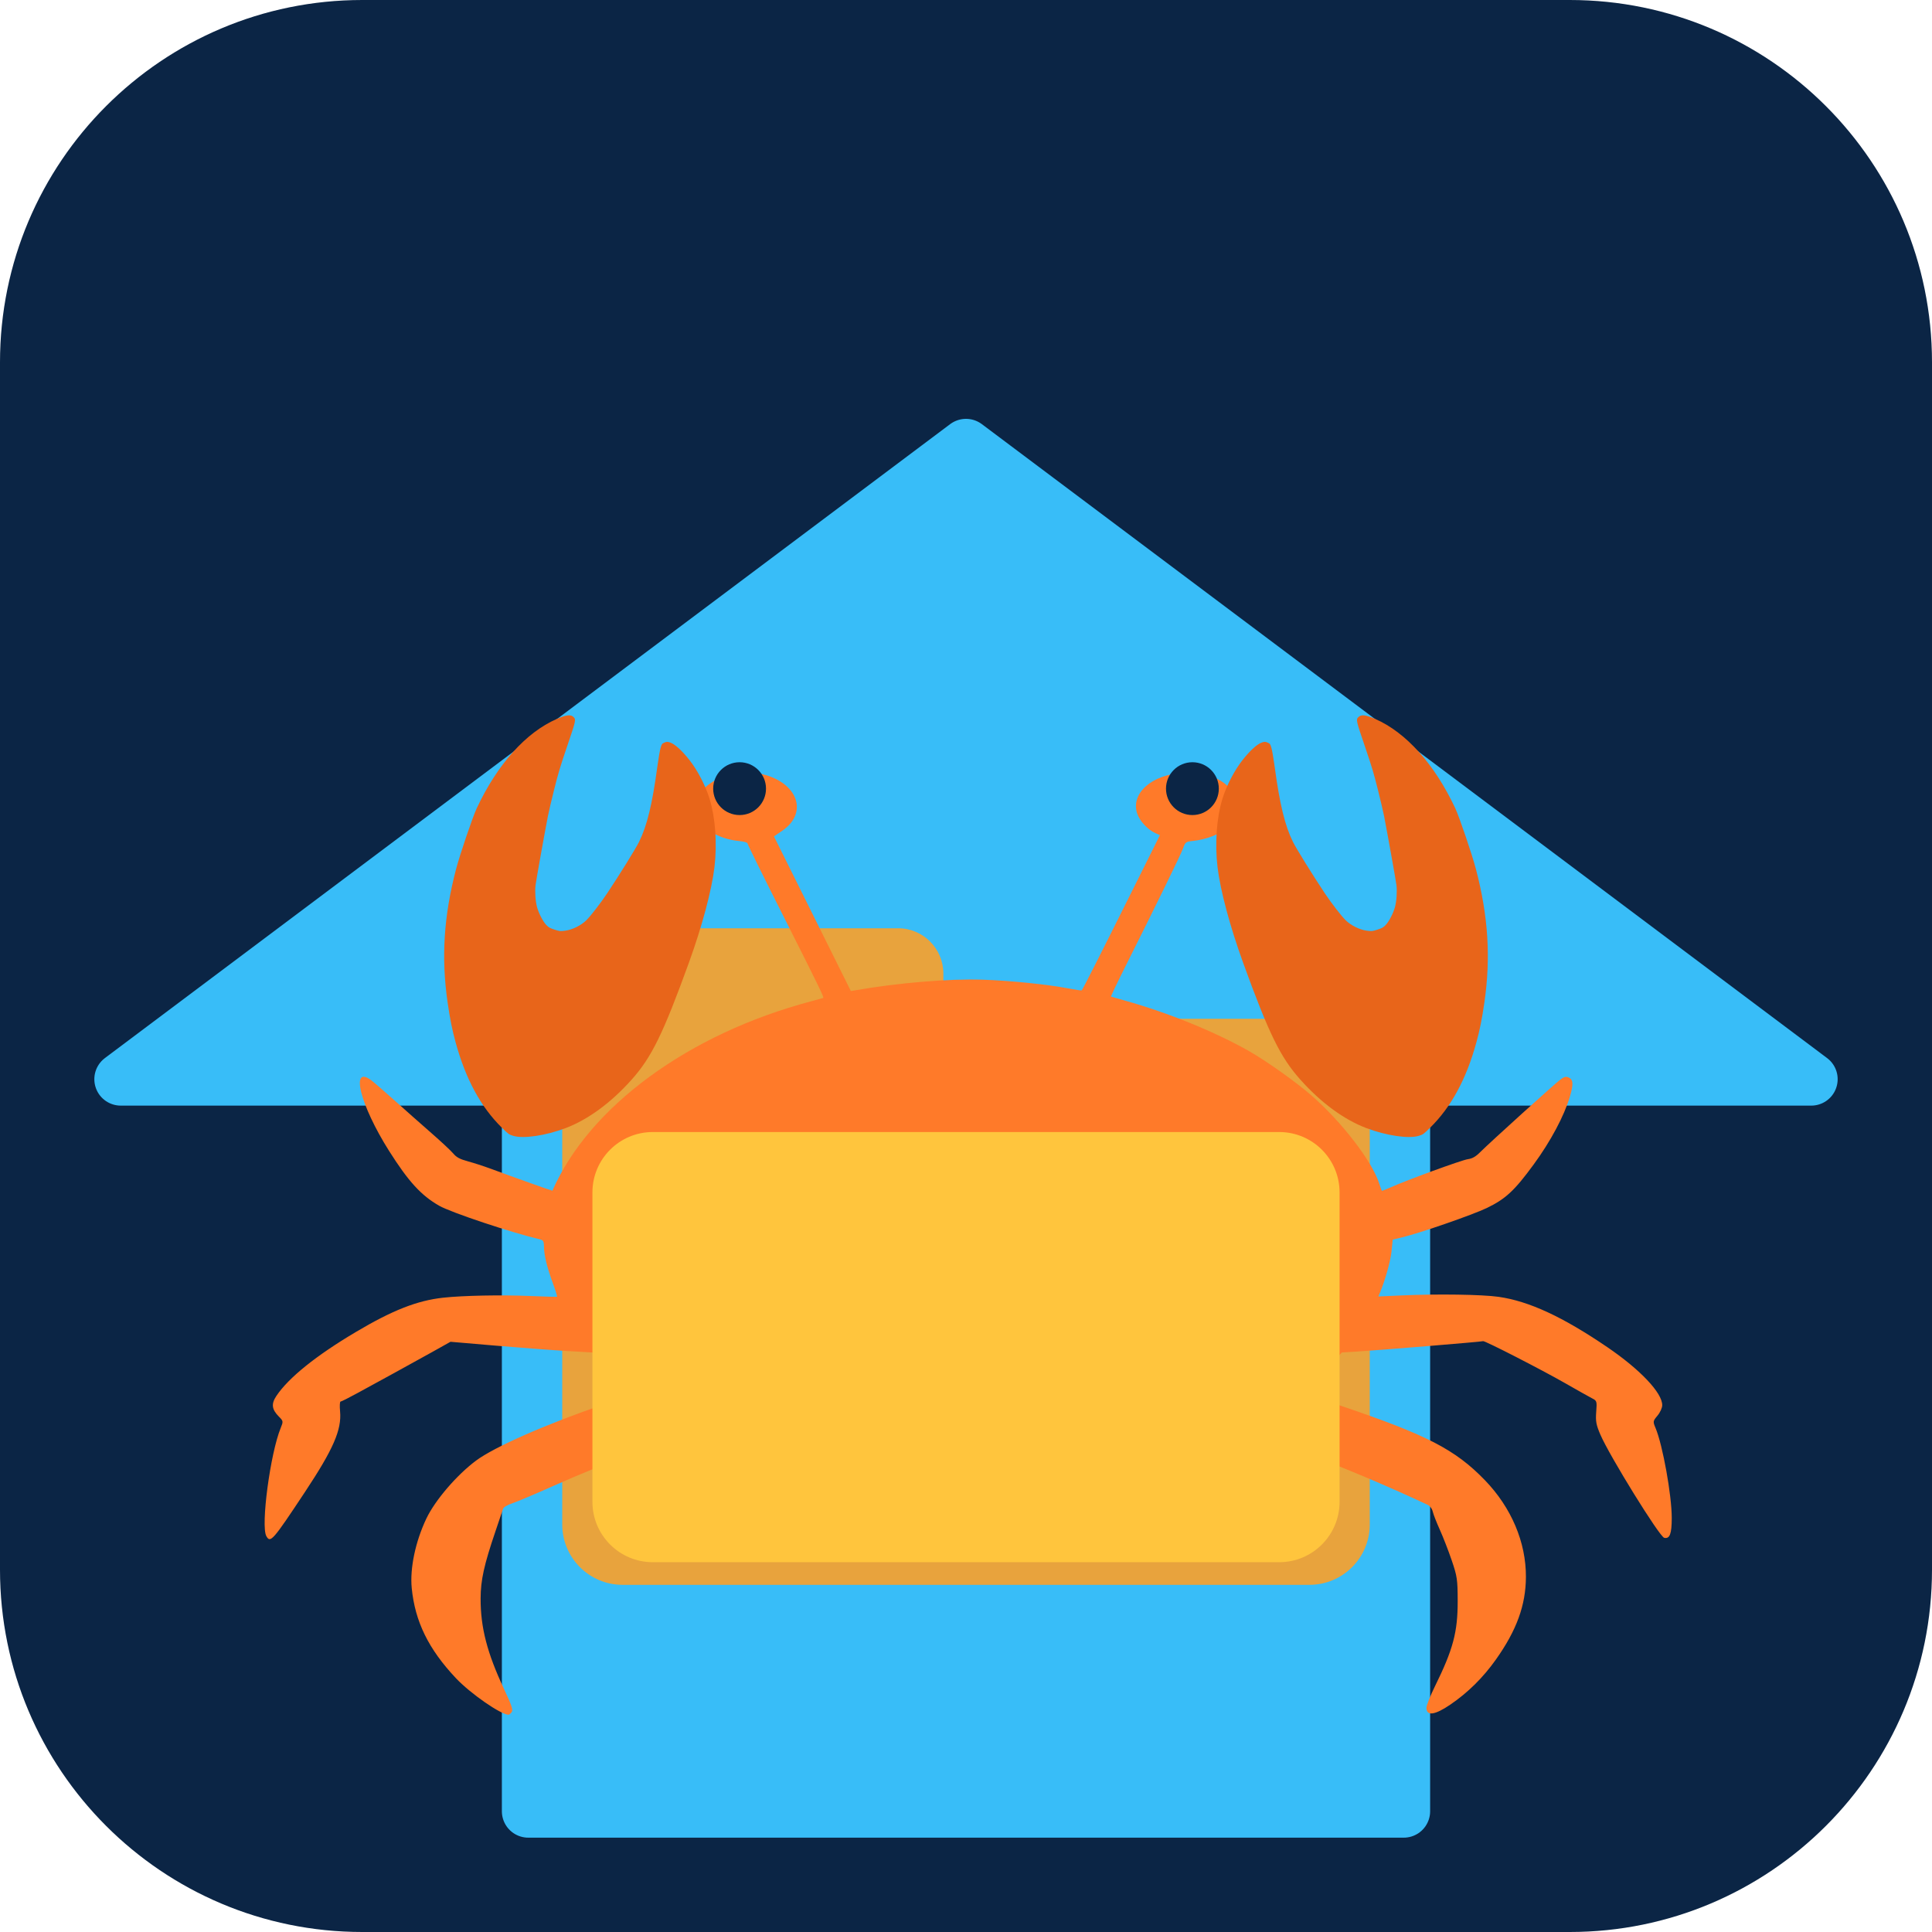
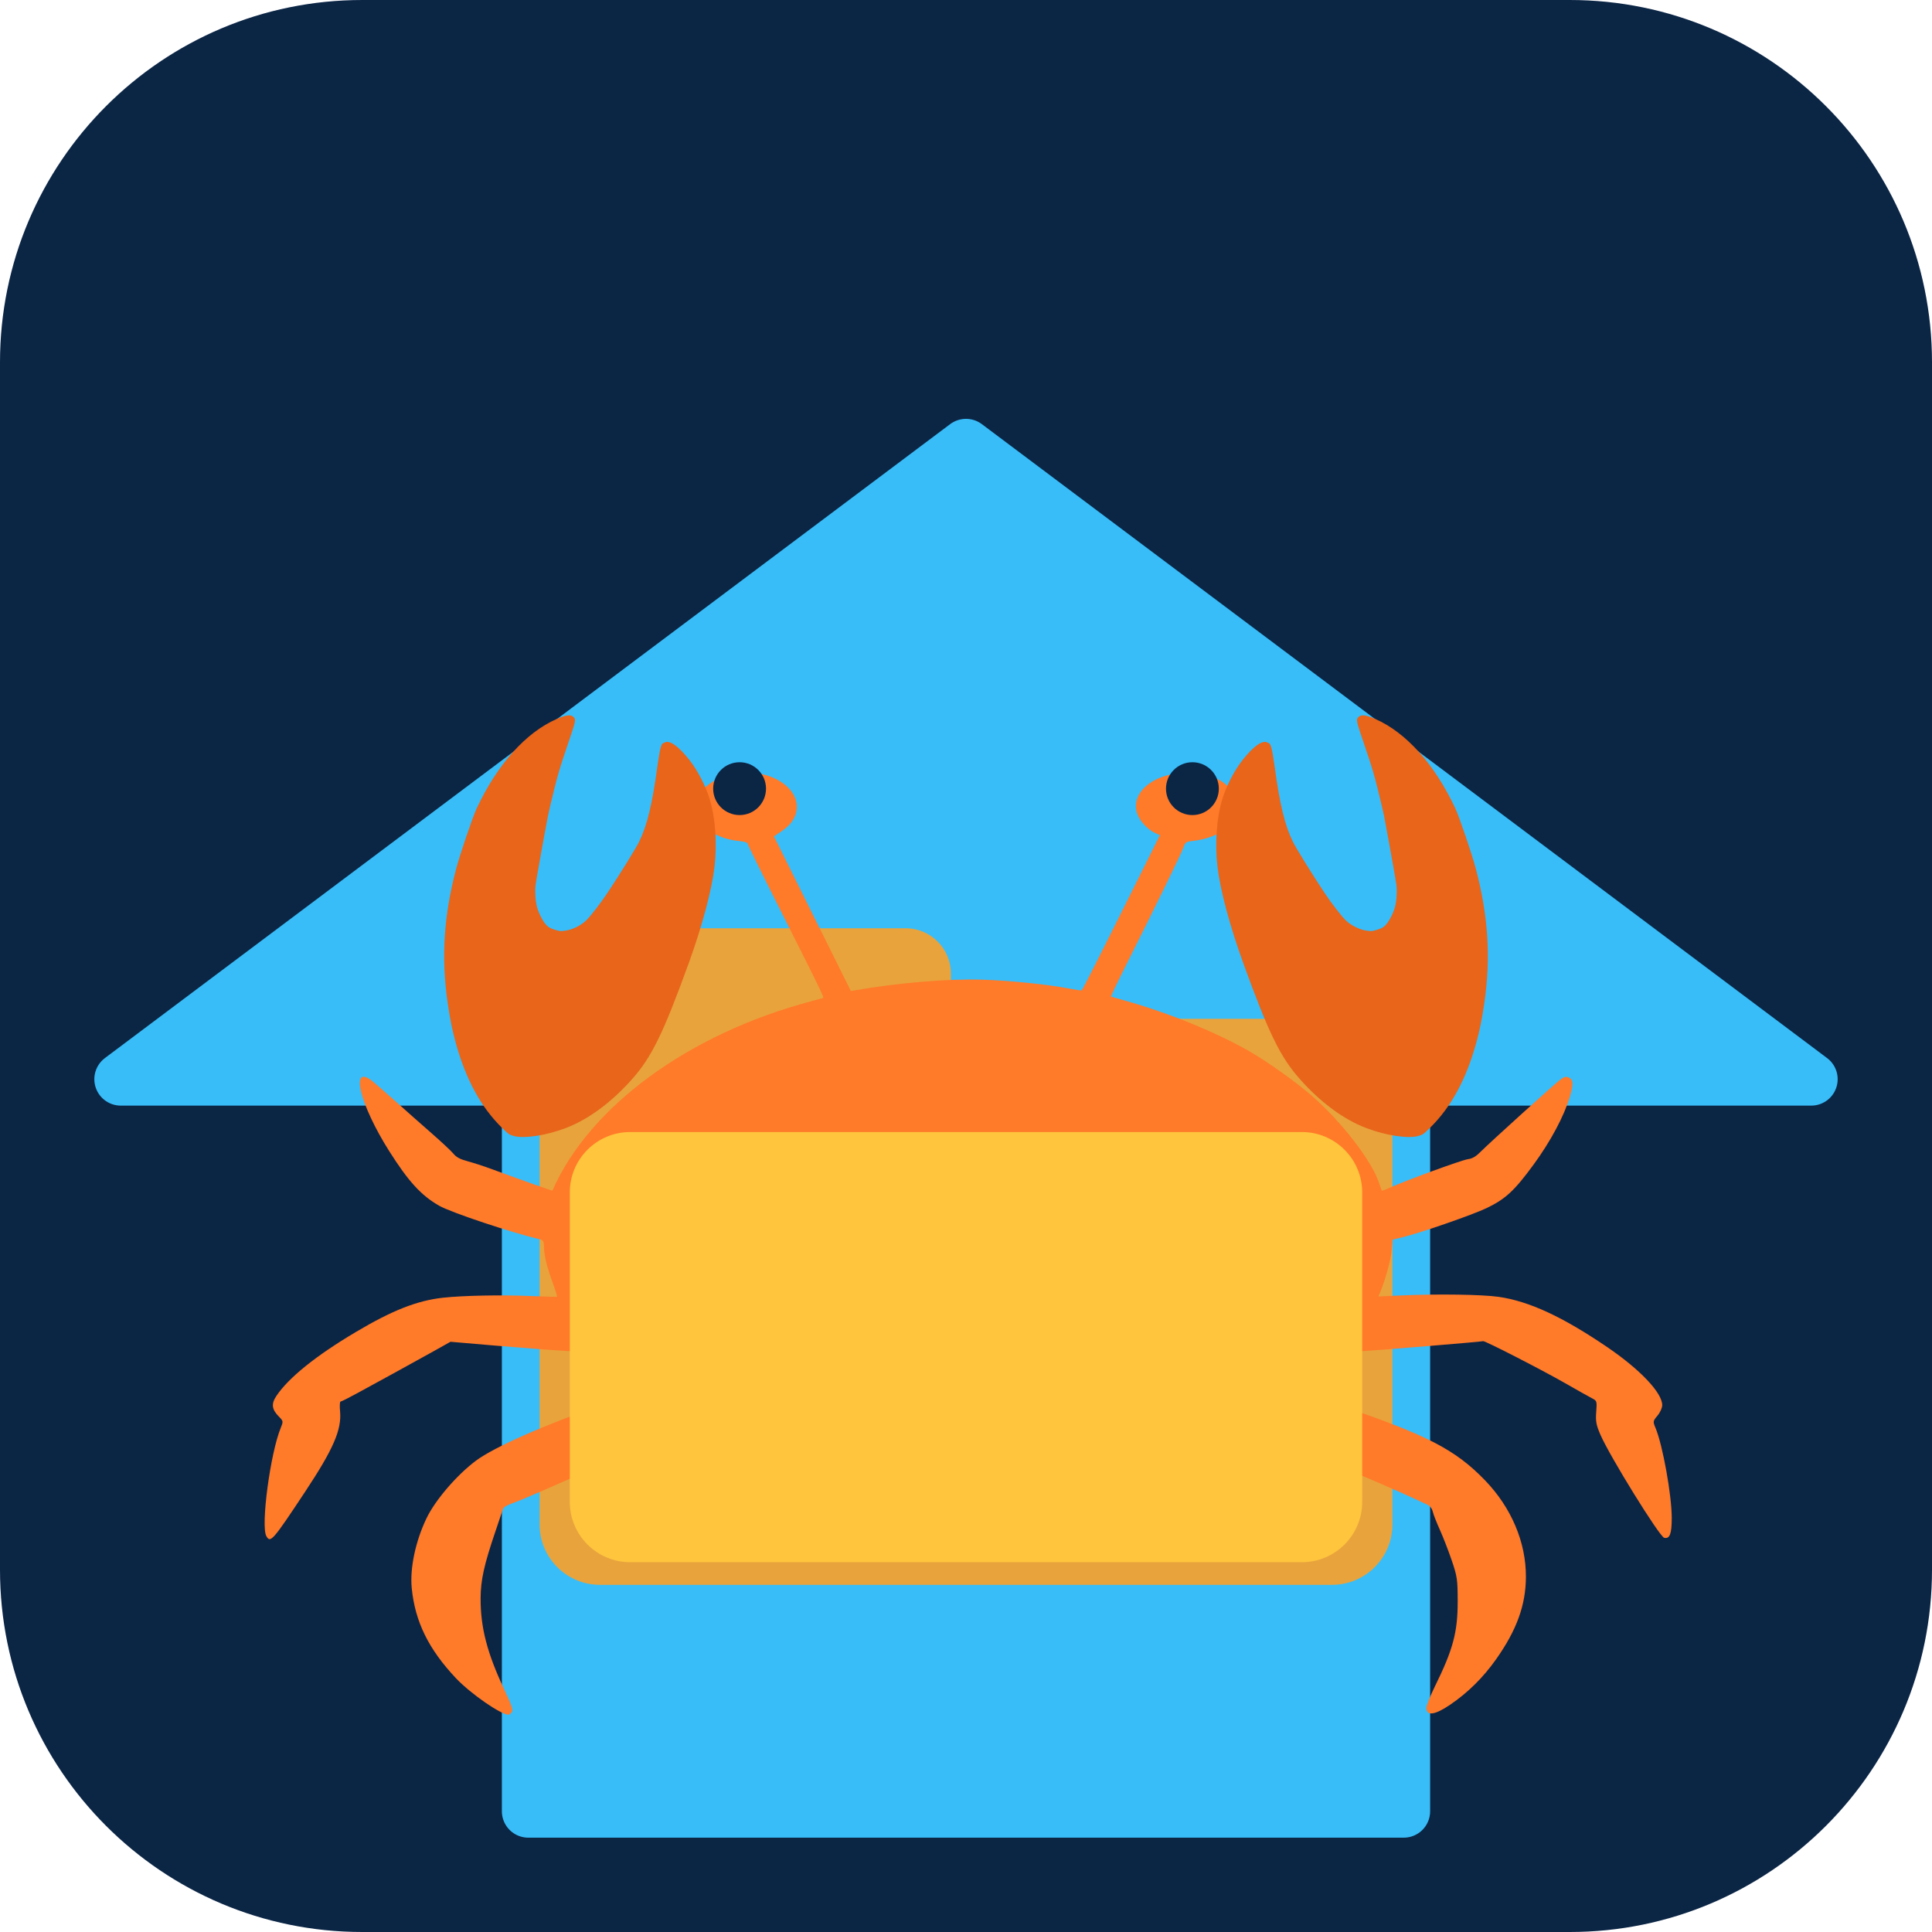
<svg xmlns="http://www.w3.org/2000/svg" viewBox="0 0 512 512" width="512" height="512">
  <rect x="0" y="0" width="512" height="512" rx="96" fill="#0B2545" />
  <path d="M256 118 L480 286 H372 V480 H140 V286 H32 Z" fill="#38BDF8" stroke="#38BDF8" stroke-width="14" stroke-linejoin="round" />
-   <rect x="162" y="246" width="88" height="32" rx="12" fill="#E8A33D" />
-   <rect x="149" y="270" width="214" height="150" rx="16" fill="#E8A33D" />
+   <rect x="160" y="246" width="92" height="32" rx="12" fill="#E8A33D" />
+   <rect x="143" y="270" width="226" height="150" rx="16" fill="#E8A33D" />
  <g fill="#FF7A29" transform="translate(-2.0,157.9) scale(0.504,0.3444)">
    <path d="M 385.462 138.366 C 379.171 141.295, 372.670 148.536, 371.011 154.462 C 369.417 160.155, 370.091 169.384, 372.461 174.320 C 376.090 181.881, 383.914 187.478, 392.497 188.655 C 395.017 189, 397 189.805, 397 190.484 C 397 191.150, 405.365 215.951, 415.588 245.598 C 434.707 301.039, 437.365 309.029, 436.818 309.430 C 436.643 309.559, 433.800 310.711, 430.500 311.990 C 366.087 336.965, 313.856 392.911, 294.429 457.738 C 294.363 457.959, 275.367 448.061, 261.500 440.580 C 258.200 438.800, 253.025 436.357, 250 435.151 C 245.755 433.460, 243.998 432.083, 242.301 429.120 C 241.091 427.007, 235.910 419.929, 230.788 413.390 C 225.666 406.850, 217.024 395.650, 211.582 388.500 C 206.141 381.350, 200.550 374.262, 199.158 372.750 C 187.944 360.570, 193.332 391.879, 208.494 427 C 218.707 450.657, 225.407 461.394, 234.912 469.332 C 241.183 474.570, 272.891 490.027, 288.250 495.333 C 289.587 495.794, 290.002 497.066, 290.008 500.719 C 290.018 507.229, 291.548 516.507, 294.639 528.802 C 296.064 534.468, 297.065 539.223, 296.865 539.368 C 296.664 539.514, 290.200 539.240, 282.500 538.760 C 267.511 537.825, 247.349 538.411, 236.975 540.081 C 223.284 542.286, 210.353 549.727, 191 566.536 C 170.154 584.642, 155.713 601.648, 149.314 615.626 C 146.491 621.792, 146.838 626.009, 150.628 631.594 C 152.941 635.002, 152.972 635.294, 151.567 640.310 C 146.085 659.878, 141.017 715.653, 144.006 723.516 C 146.141 729.131, 147.301 727.193, 164.362 689.500 C 179.264 656.580, 183.691 641.674, 182.781 627.495 C 182.517 623.373, 182.638 620, 183.050 620 C 183.462 620, 187.584 616.962, 192.210 613.250 C 196.836 609.538, 205.319 602.753, 211.060 598.173 C 216.802 593.593, 225.853 586.280, 231.173 581.921 L 240.846 573.997 264.460 576.953 C 277.448 578.580, 294.618 580.466, 302.614 581.145 L 317.154 582.381 318.971 585.940 C 321.545 590.982, 331.523 604.808, 335.779 609.232 C 337.754 611.284, 339.174 613.113, 338.935 613.297 C 338.696 613.480, 330.721 617.537, 321.214 622.311 C 290.891 637.538, 263.891 654.938, 254.255 665.464 C 244.108 676.547, 232.734 695.965, 228.167 710 C 222.413 727.684, 219.444 748.299, 220.461 763.500 C 222.189 789.296, 229.299 810.516, 243.704 832.870 C 251.337 844.713, 267.380 861, 271.415 861 C 271.698 861, 272.411 860.101, 272.999 859.002 C 273.849 857.413, 273.043 853.808, 269.059 841.390 C 260.102 813.468, 256.639 793.916, 256.682 771.500 C 256.710 757.347, 258.484 745.638, 264.564 719.500 C 266.483 711.250, 268.250 703.585, 268.491 702.466 C 268.750 701.266, 270.793 699.527, 273.476 698.224 C 275.977 697.009, 286.612 690.397, 297.110 683.531 C 307.608 676.665, 321.891 668.157, 328.849 664.625 C 335.807 661.092, 348.047 654.887, 356.049 650.836 L 370.598 643.470 379.549 649.271 C 402.879 664.390, 434.871 677.472, 462.071 683.014 C 485.105 687.709, 520.167 689.441, 541.500 686.939 C 580.997 682.306, 615.172 670.020, 646.363 649.237 C 653.342 644.587, 657.666 642.290, 658.382 642.853 C 659.459 643.700, 664.647 646.473, 690.500 660.017 C 707.751 669.055, 732.751 684.426, 754.613 699.436 C 755.874 700.302, 756.977 702.452, 757.347 704.767 C 757.688 706.902, 759.348 713.115, 761.036 718.574 C 762.723 724.033, 765.524 734.575, 767.259 742 C 770.174 754.474, 770.416 756.868, 770.437 773.500 C 770.468 797.352, 768.037 810.718, 758.530 838.958 C 756.039 846.360, 754 853.871, 754 855.649 C 754 862.151, 758.426 861.308, 766.492 853.268 C 775.798 843.991, 783.798 832.427, 790.542 818.500 C 801.458 795.959, 806.241 776.706, 806.317 755 C 806.410 728.313, 798.661 701.559, 784.733 680.478 C 769.184 656.944, 754.138 645.561, 709.250 623.375 C 697.563 617.599, 688 612.695, 688 612.478 C 688 612.261, 691.188 608.128, 695.084 603.292 C 698.980 598.456, 703.811 591.740, 705.820 588.367 L 709.472 582.233 716.986 581.575 C 728.627 580.554, 783.374 573.959, 783.809 573.525 C 784.439 572.894, 814.562 595.480, 827 605.909 C 833.325 611.212, 839.675 616.433, 841.111 617.510 C 843.640 619.407, 843.708 619.736, 843.277 627.984 C 842.904 635.124, 843.260 637.951, 845.480 645.484 C 850.341 661.983, 876.568 724.023, 879.028 724.843 C 881.959 725.820, 883 721.812, 882.999 709.559 C 882.997 692.105, 878.237 653.429, 874.481 640.350 C 873.048 635.358, 873.079 635.066, 875.489 630.850 C 876.900 628.381, 877.981 624.891, 877.988 622.779 C 878.019 613.305, 866.398 595.344, 849.088 578.109 C 825.583 554.707, 807.960 542.774, 791.930 539.407 C 783.308 537.596, 759.702 537.090, 741.116 538.318 L 728.731 539.136 729.406 536.818 C 732.184 527.283, 735.128 512.017, 735.652 504.435 L 736.277 495.371 741.389 493.577 C 750.732 490.298, 778.394 476.259, 785.763 471.057 C 795.625 464.095, 800.293 457.750, 810.375 437.609 C 819.322 419.734, 826.445 400.196, 829.465 385.248 C 831.385 375.748, 831.211 372.147, 828.761 370.613 C 827.367 369.740, 826.546 370.018, 824.628 372.012 C 822.050 374.691, 787.478 420.457, 782.207 428.169 C 779.868 431.590, 778.145 433.016, 775.758 433.504 C 772.540 434.162, 743.599 449.626, 735.130 455.212 C 732.727 456.797, 730.670 457.960, 730.559 457.797 C 730.449 457.634, 729.815 455.050, 729.152 452.056 C 725.377 435.020, 709.458 404.776, 693.593 384.500 C 685.565 374.240, 669.933 357.989, 660.695 350.300 C 642.913 335.500, 618.065 320.704, 595.500 311.478 C 591.650 309.904, 588.351 308.515, 588.168 308.393 C 587.986 308.270, 591.514 297.444, 596.008 284.335 C 611.695 238.581, 624.748 199.461, 626.032 194.352 C 627.281 189.382, 627.467 189.182, 631.413 188.571 C 638.285 187.508, 645.704 183.296, 648.845 178.675 C 652.770 172.901, 654 168.759, 654 161.318 C 654 145.776, 642.098 135.080, 626.078 136.227 C 609.695 137.399, 598.429 151.934, 601.896 167.426 C 603.194 173.224, 607.404 179.908, 611.414 182.536 L 613.868 184.143 600.526 223.322 C 582.638 275.850, 573.194 303.140, 572.748 303.585 C 572.546 303.788, 569.257 303.076, 565.440 302.003 C 554.660 298.974, 534.798 296.042, 520.500 295.369 C 502.881 294.539, 476.355 297.768, 453.932 303.472 L 451.364 304.126 431.150 244.621 L 410.936 185.116 415.312 180.741 C 428.384 167.669, 424.127 145.822, 407 138.079 C 400.668 135.216, 391.978 135.331, 385.462 138.366" />
  </g>
-   <rect x="157" y="300" width="198" height="114" rx="16" fill="#FFC53D" />
+   <rect x="151" y="300" width="210" height="114" rx="16" fill="#FFC53D" />
  <g fill="#E8651A" transform="translate(33,-43) rotate(-72 100 322) translate(48.0,242.4) scale(0.1688)">
    <path d="M 560 314.076 C 483.768 318.510, 420.715 334.684, 356.694 366.225 C 333.385 377.708, 318.172 386.270, 301 397.568 C 251.168 430.355, 216.846 466.498, 196.195 507.934 C 189.792 520.783, 189.502 521.676, 189.552 528.434 C 189.676 545.154, 205.550 577.232, 226.700 603.500 C 250.292 632.801, 286.518 658.814, 331 678.393 C 373.978 697.310, 414.908 703.127, 533 707.103 C 593.897 709.153, 652.607 706.060, 688.500 698.910 C 724.745 691.690, 761.992 676.622, 787.500 658.859 C 805.650 646.221, 825.001 626.545, 836.697 608.837 C 847.111 593.069, 853 579.766, 853 572.009 C 853 567.919, 852.479 566.449, 850.077 563.766 C 847.288 560.649, 846.843 560.506, 840.327 560.629 C 836.572 560.700, 823.375 562.600, 811 564.851 C 751.886 575.603, 717.535 578.203, 689.358 574.057 C 677.568 572.323, 629.875 560.604, 597.352 551.451 C 579.354 546.386, 555.134 537.705, 546.841 533.347 C 536.604 527.968, 526.364 517.539, 521.342 507.378 C 517.738 500.085, 517.501 499.044, 517.509 490.552 C 517.517 482.525, 517.845 480.878, 520.400 476.006 C 523.819 469.485, 534.127 458.985, 542.500 453.493 C 550.506 448.242, 564.664 442.519, 574.500 440.559 C 581.318 439.200, 648.028 429.995, 683.500 425.519 C 689.550 424.755, 708.675 423.150, 726 421.951 C 753.305 420.062, 762.816 419.845, 797.420 420.324 C 840.024 420.913, 841.440 420.783, 843.970 416.055 C 847.006 410.383, 844.180 404.018, 833.067 391.500 C 798.020 352.020, 736.577 324.849, 661 315.409 C 645.952 313.529, 583.554 312.706, 560 314.076" />
  </g>
  <g fill="#E8651A" transform="translate(512,0) scale(-1,1) translate(33,-43) rotate(-72 100 322) translate(48.0,242.4) scale(0.1688)">
    <path d="M 560 314.076 C 483.768 318.510, 420.715 334.684, 356.694 366.225 C 333.385 377.708, 318.172 386.270, 301 397.568 C 251.168 430.355, 216.846 466.498, 196.195 507.934 C 189.792 520.783, 189.502 521.676, 189.552 528.434 C 189.676 545.154, 205.550 577.232, 226.700 603.500 C 250.292 632.801, 286.518 658.814, 331 678.393 C 373.978 697.310, 414.908 703.127, 533 707.103 C 593.897 709.153, 652.607 706.060, 688.500 698.910 C 724.745 691.690, 761.992 676.622, 787.500 658.859 C 805.650 646.221, 825.001 626.545, 836.697 608.837 C 847.111 593.069, 853 579.766, 853 572.009 C 853 567.919, 852.479 566.449, 850.077 563.766 C 847.288 560.649, 846.843 560.506, 840.327 560.629 C 836.572 560.700, 823.375 562.600, 811 564.851 C 751.886 575.603, 717.535 578.203, 689.358 574.057 C 677.568 572.323, 629.875 560.604, 597.352 551.451 C 579.354 546.386, 555.134 537.705, 546.841 533.347 C 536.604 527.968, 526.364 517.539, 521.342 507.378 C 517.738 500.085, 517.501 499.044, 517.509 490.552 C 517.517 482.525, 517.845 480.878, 520.400 476.006 C 523.819 469.485, 534.127 458.985, 542.500 453.493 C 550.506 448.242, 564.664 442.519, 574.500 440.559 C 581.318 439.200, 648.028 429.995, 683.500 425.519 C 689.550 424.755, 708.675 423.150, 726 421.951 C 753.305 420.062, 762.816 419.845, 797.420 420.324 C 840.024 420.913, 841.440 420.783, 843.970 416.055 C 847.006 410.383, 844.180 404.018, 833.067 391.500 C 798.020 352.020, 736.577 324.849, 661 315.409 C 645.952 313.529, 583.554 312.706, 560 314.076" />
  </g>
  <circle cx="196" cy="209" r="7" fill="#0B2545" />
  <circle cx="316" cy="209" r="7" fill="#0B2545" />
</svg>
